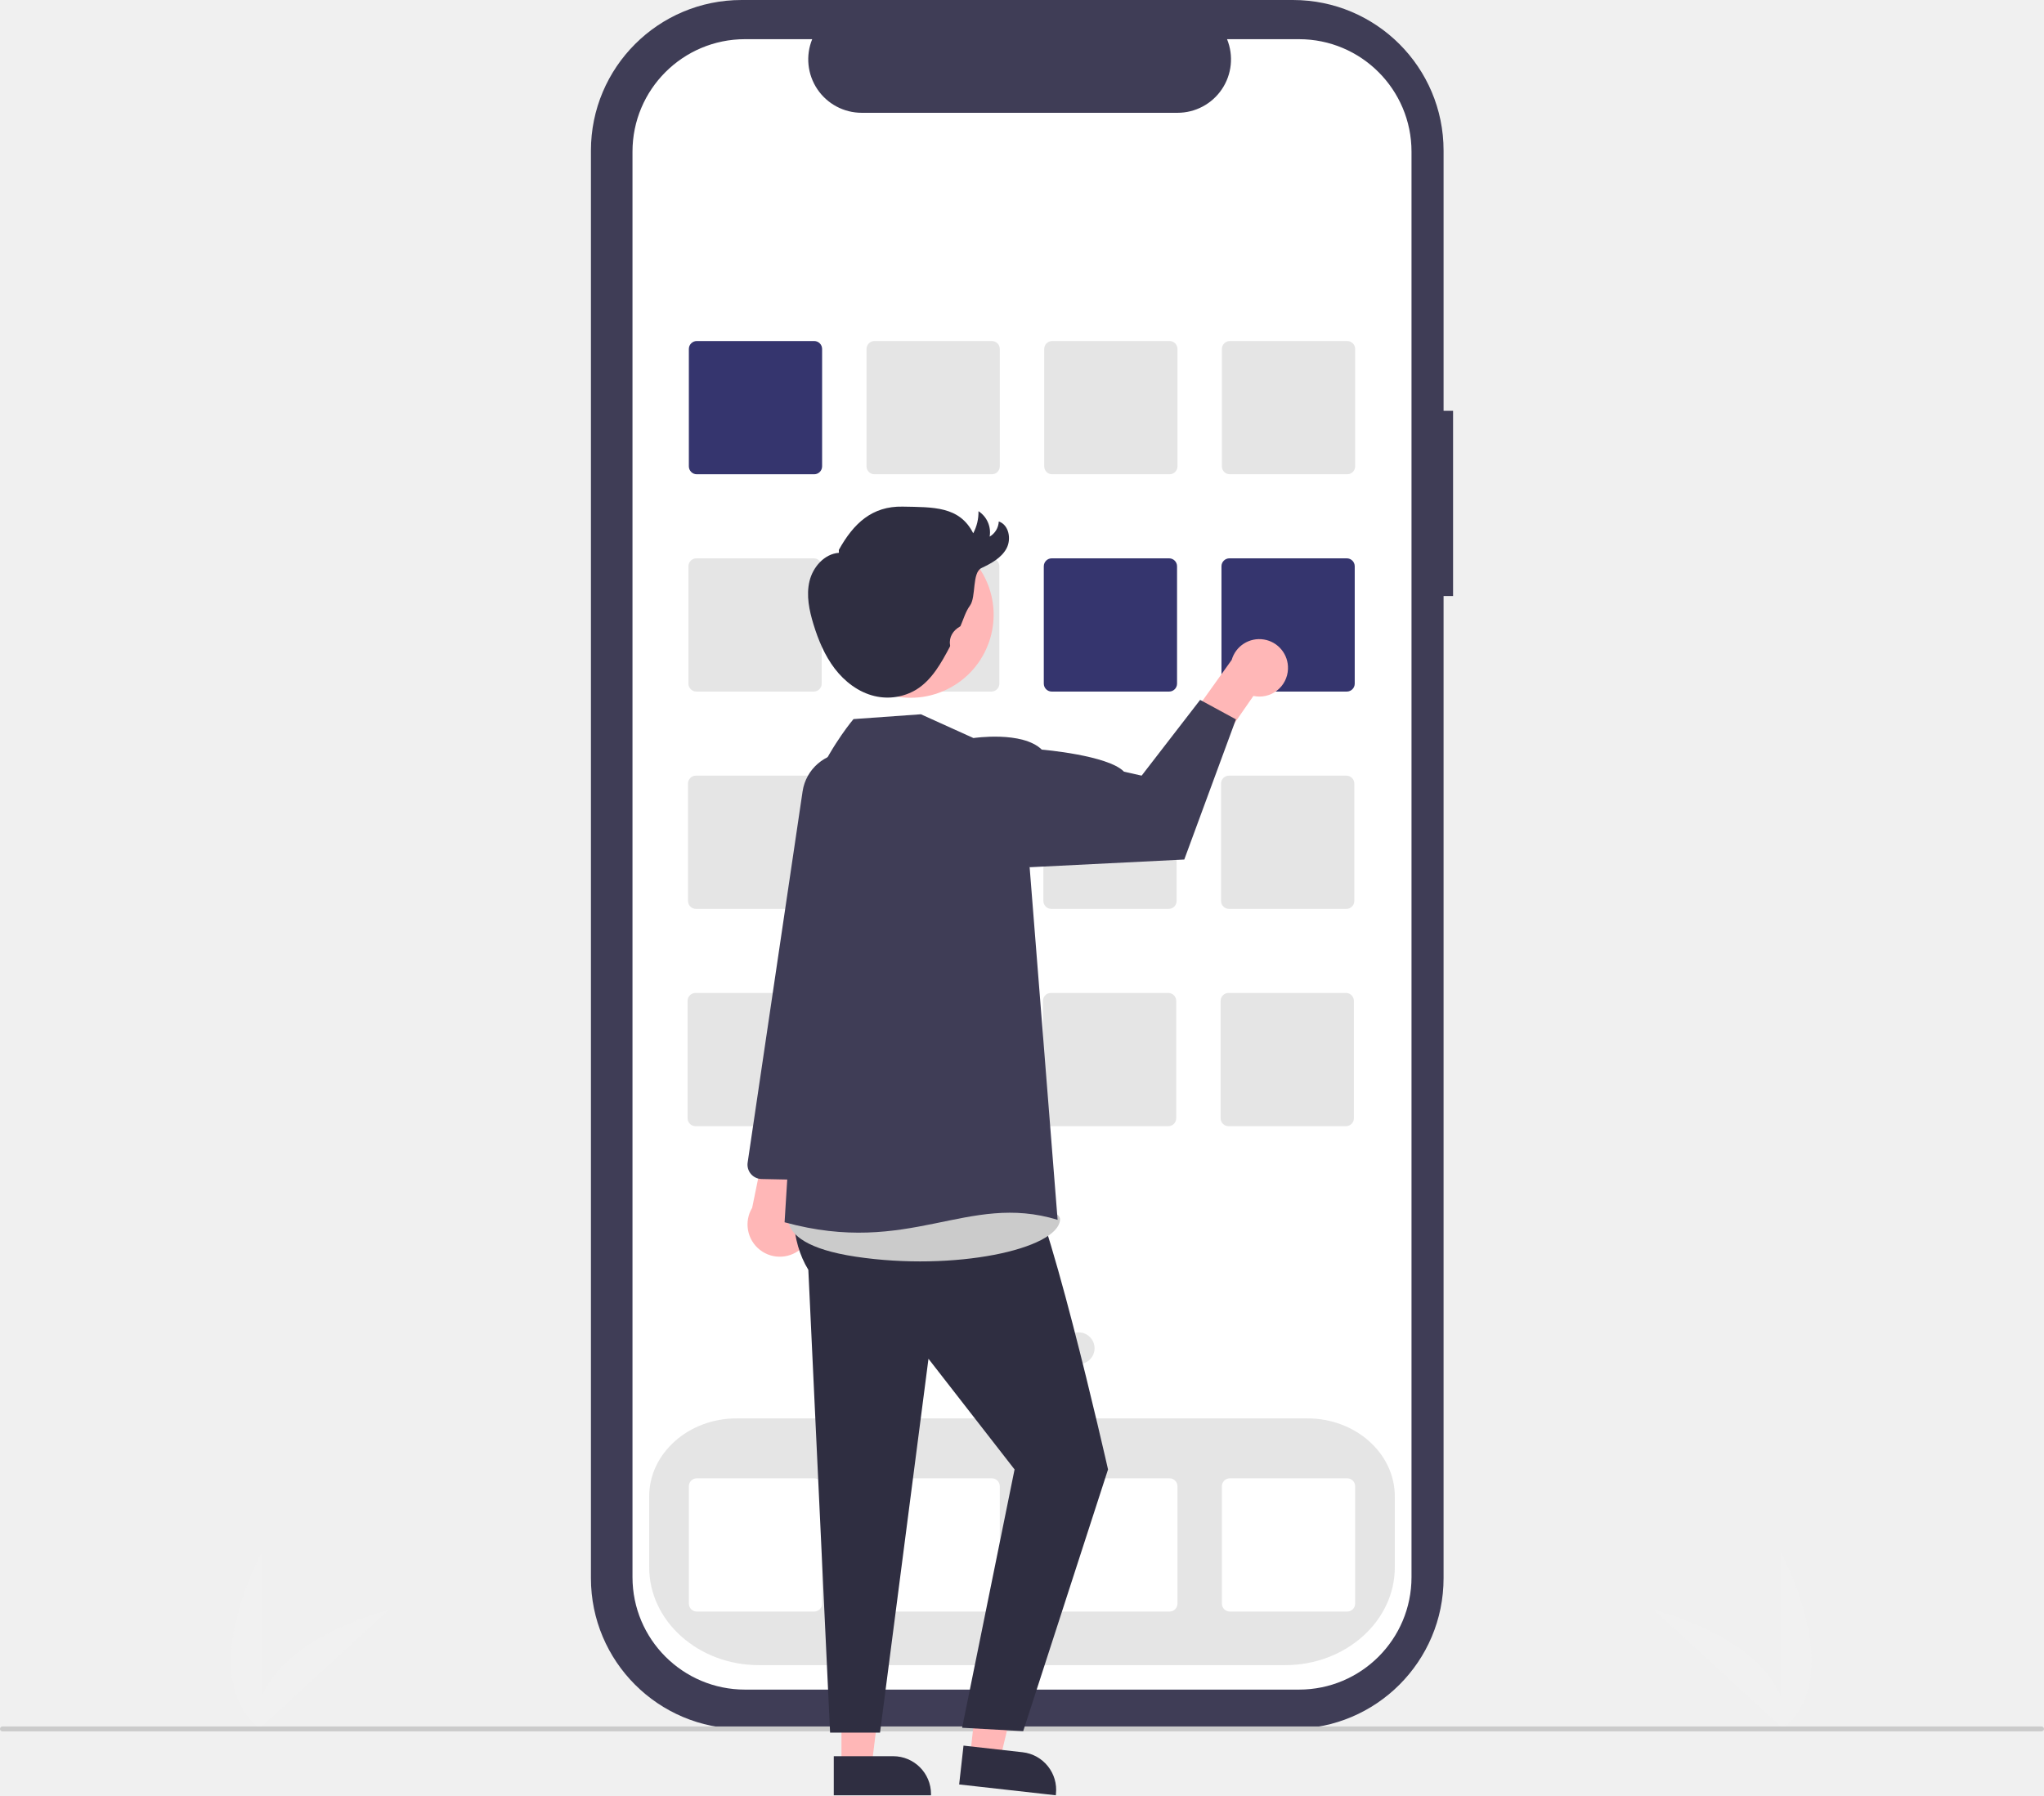
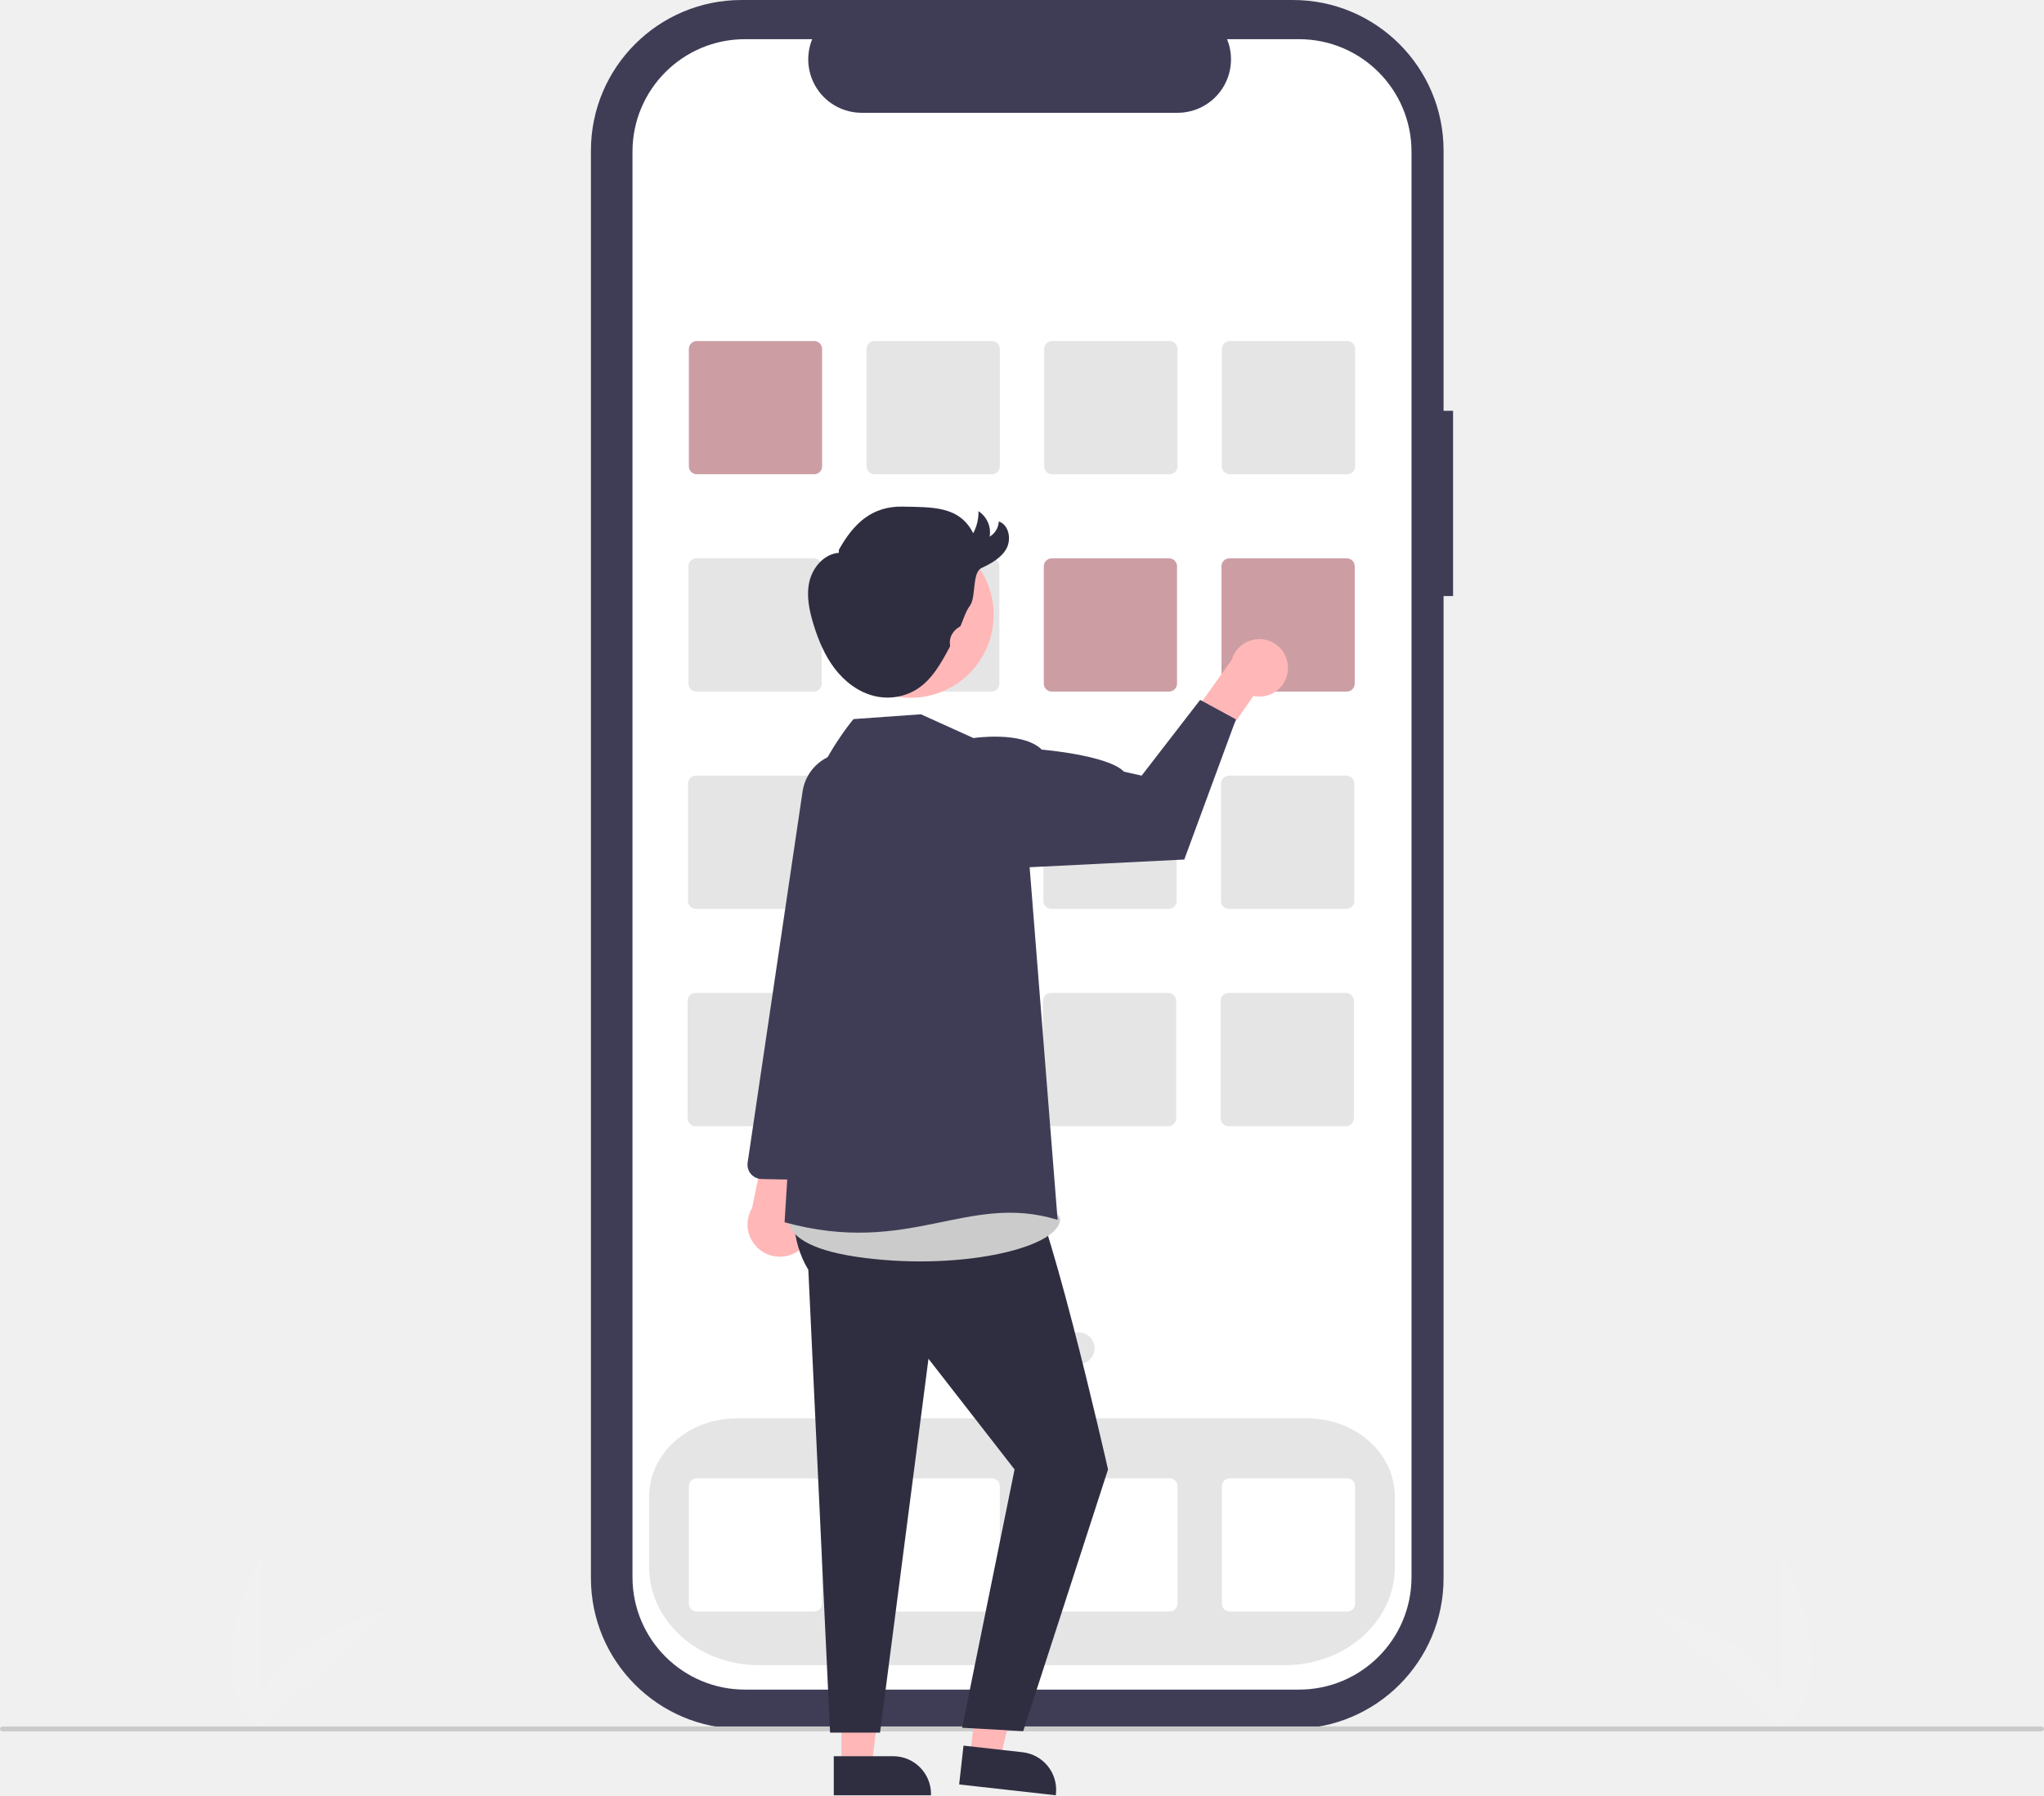
<svg xmlns="http://www.w3.org/2000/svg" data-name="Layer 1" width="831" height="729.989" viewBox="0 0 831 729.989">
  <path d="M908.476,788.577v-72.34S936.668,767.523,908.476,788.577Z" transform="translate(-184.5 -85.00533)" fill="#f1f1f1" />
  <path d="M910.218,788.564,856.928,739.643S913.773,753.558,910.218,788.564Z" transform="translate(-184.5 -85.00533)" fill="#f1f1f1" />
  <path d="M290.959,788.577v-72.34S262.767,767.523,290.959,788.577Z" transform="translate(-184.5 -85.00533)" fill="#f1f1f1" />
  <path d="M289.218,788.564l53.29-48.921S285.662,753.558,289.218,788.564Z" transform="translate(-184.5 -85.00533)" fill="#f1f1f1" />
  <path d="M775.256,252.054h-3.862V146.245a61.239,61.239,0,0,0-61.239-61.239H485.984a61.239,61.239,0,0,0-61.239,61.239V726.72a61.239,61.239,0,0,0,61.239,61.239H710.154a61.239,61.239,0,0,0,61.239-61.239V327.37h3.862Z" transform="translate(-184.5 -85.00533)" fill="#3f3d56" />
  <path d="M712.625,100.938H683.363a21.728,21.728,0,0,1-20.117,29.933H534.822a21.728,21.728,0,0,1-20.117-29.934H487.375a45.733,45.733,0,0,0-45.733,45.733V726.294a45.733,45.733,0,0,0,45.733,45.733H712.625a45.733,45.733,0,0,0,45.733-45.733h0V146.67A45.733,45.733,0,0,0,712.625,100.938Z" transform="translate(-184.5 -85.00533)" fill="#fff" />
  <path d="M706.983,762.075H493.017c-24.585,0-44.587-17.853-44.587-39.796V693.469c0-17.49,15.929-31.719,35.508-31.719H716.061c19.579,0,35.508,14.229,35.508,31.719v28.811C751.569,744.223,731.568,762.075,706.983,762.075Z" transform="translate(-184.5 -85.00533)" fill="#e5e5e5" />
-   <path d="M515.509,277.85H467.782a3.229,3.229,0,0,1-3.225-3.225V226.898a3.229,3.229,0,0,1,3.225-3.225h47.728a3.229,3.229,0,0,1,3.225,3.225v47.728A3.229,3.229,0,0,1,515.509,277.85Z" transform="translate(-184.5 -85.00533)" fill="#35356e" />
+   <path d="M515.509,277.85H467.782a3.229,3.229,0,0,1-3.225-3.225V226.898a3.229,3.229,0,0,1,3.225-3.225h47.728a3.229,3.229,0,0,1,3.225,3.225v47.728A3.229,3.229,0,0,1,515.509,277.85Z" transform="translate(-184.5 -85.00533)" fill="#cc9ea4" />
  <path d="M587.746,277.85h-47.727a3.229,3.229,0,0,1-3.225-3.225V226.898a3.229,3.229,0,0,1,3.225-3.225h47.727a3.229,3.229,0,0,1,3.225,3.225v47.728A3.229,3.229,0,0,1,587.746,277.85Z" transform="translate(-184.5 -85.00533)" fill="#e5e5e5" />
  <path d="M659.982,277.85h-47.727a3.229,3.229,0,0,1-3.225-3.225V226.898a3.229,3.229,0,0,1,3.225-3.225h47.727a3.229,3.229,0,0,1,3.225,3.225v47.728A3.229,3.229,0,0,1,659.982,277.85Z" transform="translate(-184.5 -85.00533)" fill="#e5e5e5" />
  <path d="M732.218,277.85H684.491a3.229,3.229,0,0,1-3.225-3.225V226.898a3.229,3.229,0,0,1,3.225-3.225h47.728a3.229,3.229,0,0,1,3.225,3.225v47.728A3.229,3.229,0,0,1,732.218,277.85Z" transform="translate(-184.5 -85.00533)" fill="#e5e5e5" />
  <path d="M515.339,366.211h-47.727a3.229,3.229,0,0,1-3.225-3.225v-47.727a3.229,3.229,0,0,1,3.225-3.225h47.727a3.229,3.229,0,0,1,3.225,3.225v47.727A3.229,3.229,0,0,1,515.339,366.211Z" transform="translate(-184.5 -85.00533)" fill="#e5e5e5" />
  <path d="M587.575,366.211h-47.727a3.229,3.229,0,0,1-3.225-3.225v-47.727a3.229,3.229,0,0,1,3.225-3.225h47.727a3.229,3.229,0,0,1,3.225,3.225v47.727A3.229,3.229,0,0,1,587.575,366.211Z" transform="translate(-184.5 -85.00533)" fill="#e5e5e5" />
-   <path d="M659.811,366.211H612.084a3.229,3.229,0,0,1-3.225-3.225v-47.727a3.229,3.229,0,0,1,3.225-3.225h47.728a3.229,3.229,0,0,1,3.225,3.225v47.727A3.229,3.229,0,0,1,659.811,366.211Z" transform="translate(-184.5 -85.00533)" fill="#35356e" />
-   <path d="M732.047,366.211h-47.727a3.229,3.229,0,0,1-3.225-3.225v-47.727a3.229,3.229,0,0,1,3.225-3.225h47.727a3.229,3.229,0,0,1,3.225,3.225v47.727A3.229,3.229,0,0,1,732.047,366.211Z" transform="translate(-184.5 -85.00533)" fill="#35356e" />
+   <path d="M659.811,366.211H612.084a3.229,3.229,0,0,1-3.225-3.225v-47.727a3.229,3.229,0,0,1,3.225-3.225h47.728a3.229,3.229,0,0,1,3.225,3.225v47.727A3.229,3.229,0,0,1,659.811,366.211Z" transform="translate(-184.5 -85.00533)" fill="#cc9ea4" />
+   <path d="M732.047,366.211h-47.727a3.229,3.229,0,0,1-3.225-3.225v-47.727a3.229,3.229,0,0,1,3.225-3.225h47.727a3.229,3.229,0,0,1,3.225,3.225v47.727A3.229,3.229,0,0,1,732.047,366.211Z" transform="translate(-184.5 -85.00533)" fill="#cc9ea4" />
  <path d="M515.168,454.571H467.44a3.229,3.229,0,0,1-3.225-3.225v-47.727a3.229,3.229,0,0,1,3.225-3.225H515.168a3.229,3.229,0,0,1,3.225,3.225v47.727A3.229,3.229,0,0,1,515.168,454.571Z" transform="translate(-184.5 -85.00533)" fill="#e5e5e5" />
  <path d="M587.404,454.571H539.677a3.229,3.229,0,0,1-3.225-3.225v-47.727a3.229,3.229,0,0,1,3.225-3.225h47.728a3.229,3.229,0,0,1,3.225,3.225v47.727A3.229,3.229,0,0,1,587.404,454.571Z" transform="translate(-184.5 -85.00533)" fill="#e5e5e5" />
  <path d="M659.64,454.571H611.913a3.229,3.229,0,0,1-3.225-3.225v-47.727a3.229,3.229,0,0,1,3.225-3.225h47.727a3.229,3.229,0,0,1,3.225,3.225v47.727A3.229,3.229,0,0,1,659.64,454.571Z" transform="translate(-184.5 -85.00533)" fill="#e5e5e5" />
  <path d="M731.877,454.571h-47.727a3.229,3.229,0,0,1-3.225-3.225v-47.727a3.229,3.229,0,0,1,3.225-3.225h47.727a3.229,3.229,0,0,1,3.225,3.225v47.727A3.229,3.229,0,0,1,731.877,454.571Z" transform="translate(-184.5 -85.00533)" fill="#e5e5e5" />
  <path d="M514.997,542.931H467.27a3.229,3.229,0,0,1-3.225-3.225v-47.727a3.229,3.229,0,0,1,3.225-3.225H514.997a3.229,3.229,0,0,1,3.225,3.225v47.727A3.229,3.229,0,0,1,514.997,542.931Z" transform="translate(-184.5 -85.00533)" fill="#e5e5e5" />
  <path d="M587.234,542.931H539.506a3.229,3.229,0,0,1-3.225-3.225v-47.727a3.229,3.229,0,0,1,3.225-3.225h47.727a3.229,3.229,0,0,1,3.225,3.225v47.727A3.229,3.229,0,0,1,587.234,542.931Z" transform="translate(-184.5 -85.00533)" fill="#e5e5e5" />
  <path d="M659.47,542.931h-47.727a3.229,3.229,0,0,1-3.225-3.225v-47.727a3.229,3.229,0,0,1,3.225-3.225h47.727a3.229,3.229,0,0,1,3.225,3.225v47.727A3.229,3.229,0,0,1,659.47,542.931Z" transform="translate(-184.5 -85.00533)" fill="#e5e5e5" />
  <path d="M731.706,542.931H683.978a3.229,3.229,0,0,1-3.225-3.225v-47.727a3.229,3.229,0,0,1,3.225-3.225H731.706a3.229,3.229,0,0,1,3.225,3.225v47.727A3.229,3.229,0,0,1,731.706,542.931Z" transform="translate(-184.5 -85.00533)" fill="#e5e5e5" />
  <path d="M515.509,740.291H467.782a3.229,3.229,0,0,1-3.225-3.225v-47.727a3.229,3.229,0,0,1,3.225-3.225h47.728a3.229,3.229,0,0,1,3.225,3.225v47.727A3.229,3.229,0,0,1,515.509,740.291Z" transform="translate(-184.5 -85.00533)" fill="#fff" />
  <path d="M587.746,740.291h-47.727a3.229,3.229,0,0,1-3.225-3.225v-47.727a3.229,3.229,0,0,1,3.225-3.225h47.727a3.229,3.229,0,0,1,3.225,3.225v47.727A3.229,3.229,0,0,1,587.746,740.291Z" transform="translate(-184.5 -85.00533)" fill="#fff" />
  <path d="M659.982,740.291h-47.727a3.229,3.229,0,0,1-3.225-3.225v-47.727a3.229,3.229,0,0,1,3.225-3.225h47.727a3.229,3.229,0,0,1,3.225,3.225v47.727A3.229,3.229,0,0,1,659.982,740.291Z" transform="translate(-184.5 -85.00533)" fill="#fff" />
  <path d="M732.218,740.291H684.491a3.229,3.229,0,0,1-3.225-3.225v-47.727a3.229,3.229,0,0,1,3.225-3.225h47.728a3.229,3.229,0,0,1,3.225,3.225v47.727A3.229,3.229,0,0,1,732.218,740.291Z" transform="translate(-184.5 -85.00533)" fill="#fff" />
  <circle cx="392.111" cy="548.221" r="6.45" fill="#e5e5e5" />
  <circle cx="415.329" cy="548.221" r="6.45" fill="#e5e5e5" />
  <circle cx="438.548" cy="548.221" r="6.45" fill="#e5e5e5" />
  <path d="M1014.5,789.005h-829a1,1,0,0,1,0-2h829a1,1,0,0,1,0,2Z" transform="translate(-184.5 -85.00533)" fill="#cbcbcb" />
  <path d="M510.864,592.107a13.049,13.049,0,0,0-1.76-19.932l12.596-44.629-22.964,7.303-8.44,41.261A13.12,13.12,0,0,0,510.864,592.107Z" transform="translate(-184.5 -85.00533)" fill="#ffb7b7" />
  <path d="M517.394,564.752a5.969,5.969,0,0,1-1.245.105l-22.03-.441a5.839,5.839,0,0,1-5.659-6.693L510.807,406.732a18.512,18.512,0,0,1,18.257-15.717h0a18.413,18.413,0,0,1,17.83,22.825l-15.84,64.157L522.071,559.658A5.806,5.806,0,0,1,517.394,564.752Z" transform="translate(-184.5 -85.00533)" fill="#3f3d56" />
  <polygon points="342.105 718.105 354.365 718.105 360.198 670.817 342.103 670.818 342.105 718.105" fill="#ffb7b7" />
  <path d="M523.478,799.108l24.144-.001h.001a15.387,15.387,0,0,1,15.386,15.386v.5l-39.531.001Z" transform="translate(-184.5 -85.00533)" fill="#2f2e41" />
  <polygon points="394.382 714.123 406.565 715.489 417.632 669.146 399.65 667.13 394.382 714.123" fill="#ffb7b7" />
  <path d="M576.22,794.802l23.994,2.69.001 0a15.387,15.387,0,0,1,13.576,17.005l-.056.497-39.285-4.405Z" transform="translate(-184.5 -85.00533)" fill="#2f2e41" />
  <path d="M515.099,539.96s-16.808,37.209-1.965,61.377l8.843,188.168h20.303l19.697-152,35,45L575.653,787.533l24.832,1.394L634.976,682.505S608.478,565.157,599.727,562.331l-5.751-26.826Z" transform="translate(-184.5 -85.00533)" fill="#2f2e41" />
  <path d="M507.618,572.627s-15.142,17.378,24.858,23.378,82-3,83-15S507.618,572.627,507.618,572.627Z" transform="translate(-184.5 -85.00533)" fill="#cbcbcb" />
  <path d="M708.135,357.058a11.611,11.611,0,0,1-14.059,10.925l-15.12,21.804-15.491-5.957,21.785-30.492a11.674,11.674,0,0,1,22.885,3.719Z" transform="translate(-184.5 -85.00533)" fill="#ffb7b7" />
  <path d="M580.264,385.112l-21.377-9.671L531.497,377.399s-33.02,38.606-20.02,75.606l-8,129c51,14,74.183-12.258,111-1L603.104,437.636Z" transform="translate(-184.5 -85.00533)" fill="#3f3d56" />
  <path d="M565.976,394.505l14.287-9.393s19.846-3,27.78,4.697c0,0,26.927,2.254,33.43,8.975l7.16,1.614,23.787-30.802,14.556,7.909-21,57-62.872,3.131Z" transform="translate(-184.5 -85.00533)" fill="#3f3d56" />
  <circle cx="554.72" cy="334.983" r="33.745" transform="translate(-277.1994 222.1221) rotate(-28.66318)" fill="#ffb7b7" />
  <path d="M525.533,308.601c6.023-10.834,13.55-17.848,25.943-17.595s23.113-.237,28.689,10.834a18.207,18.207,0,0,0,2.143-8.979,10.283,10.283,0,0,1,4.539,10.345,7.51,7.51,0,0,0,3.708-6.165c4.136,1.376,5.212,7.205,3.119,11.029s-6.197,6.035-10.135,7.904-2.12,11.755-4.691,15.275c-1.795,2.456-2.615,5.467-3.825,8.258a.541.541,0,0,1-.245.256c-2.773,1.546-4.523,4.309-4.033,7.445a1.213,1.213,0,0,1-.039.71c-3.51,6.613-7.299,13.532-13.662,17.478a22.654,22.654,0,0,1-17.019,2.631c-6.504-1.555-12.126-5.867-16.18-11.184s-6.662-11.602-8.622-17.996c-1.738-5.671-3.002-11.735-1.624-17.505s6.047-11.112,11.962-11.558" transform="translate(-184.5 -85.00533)" fill="#2f2e41" />
</svg>
